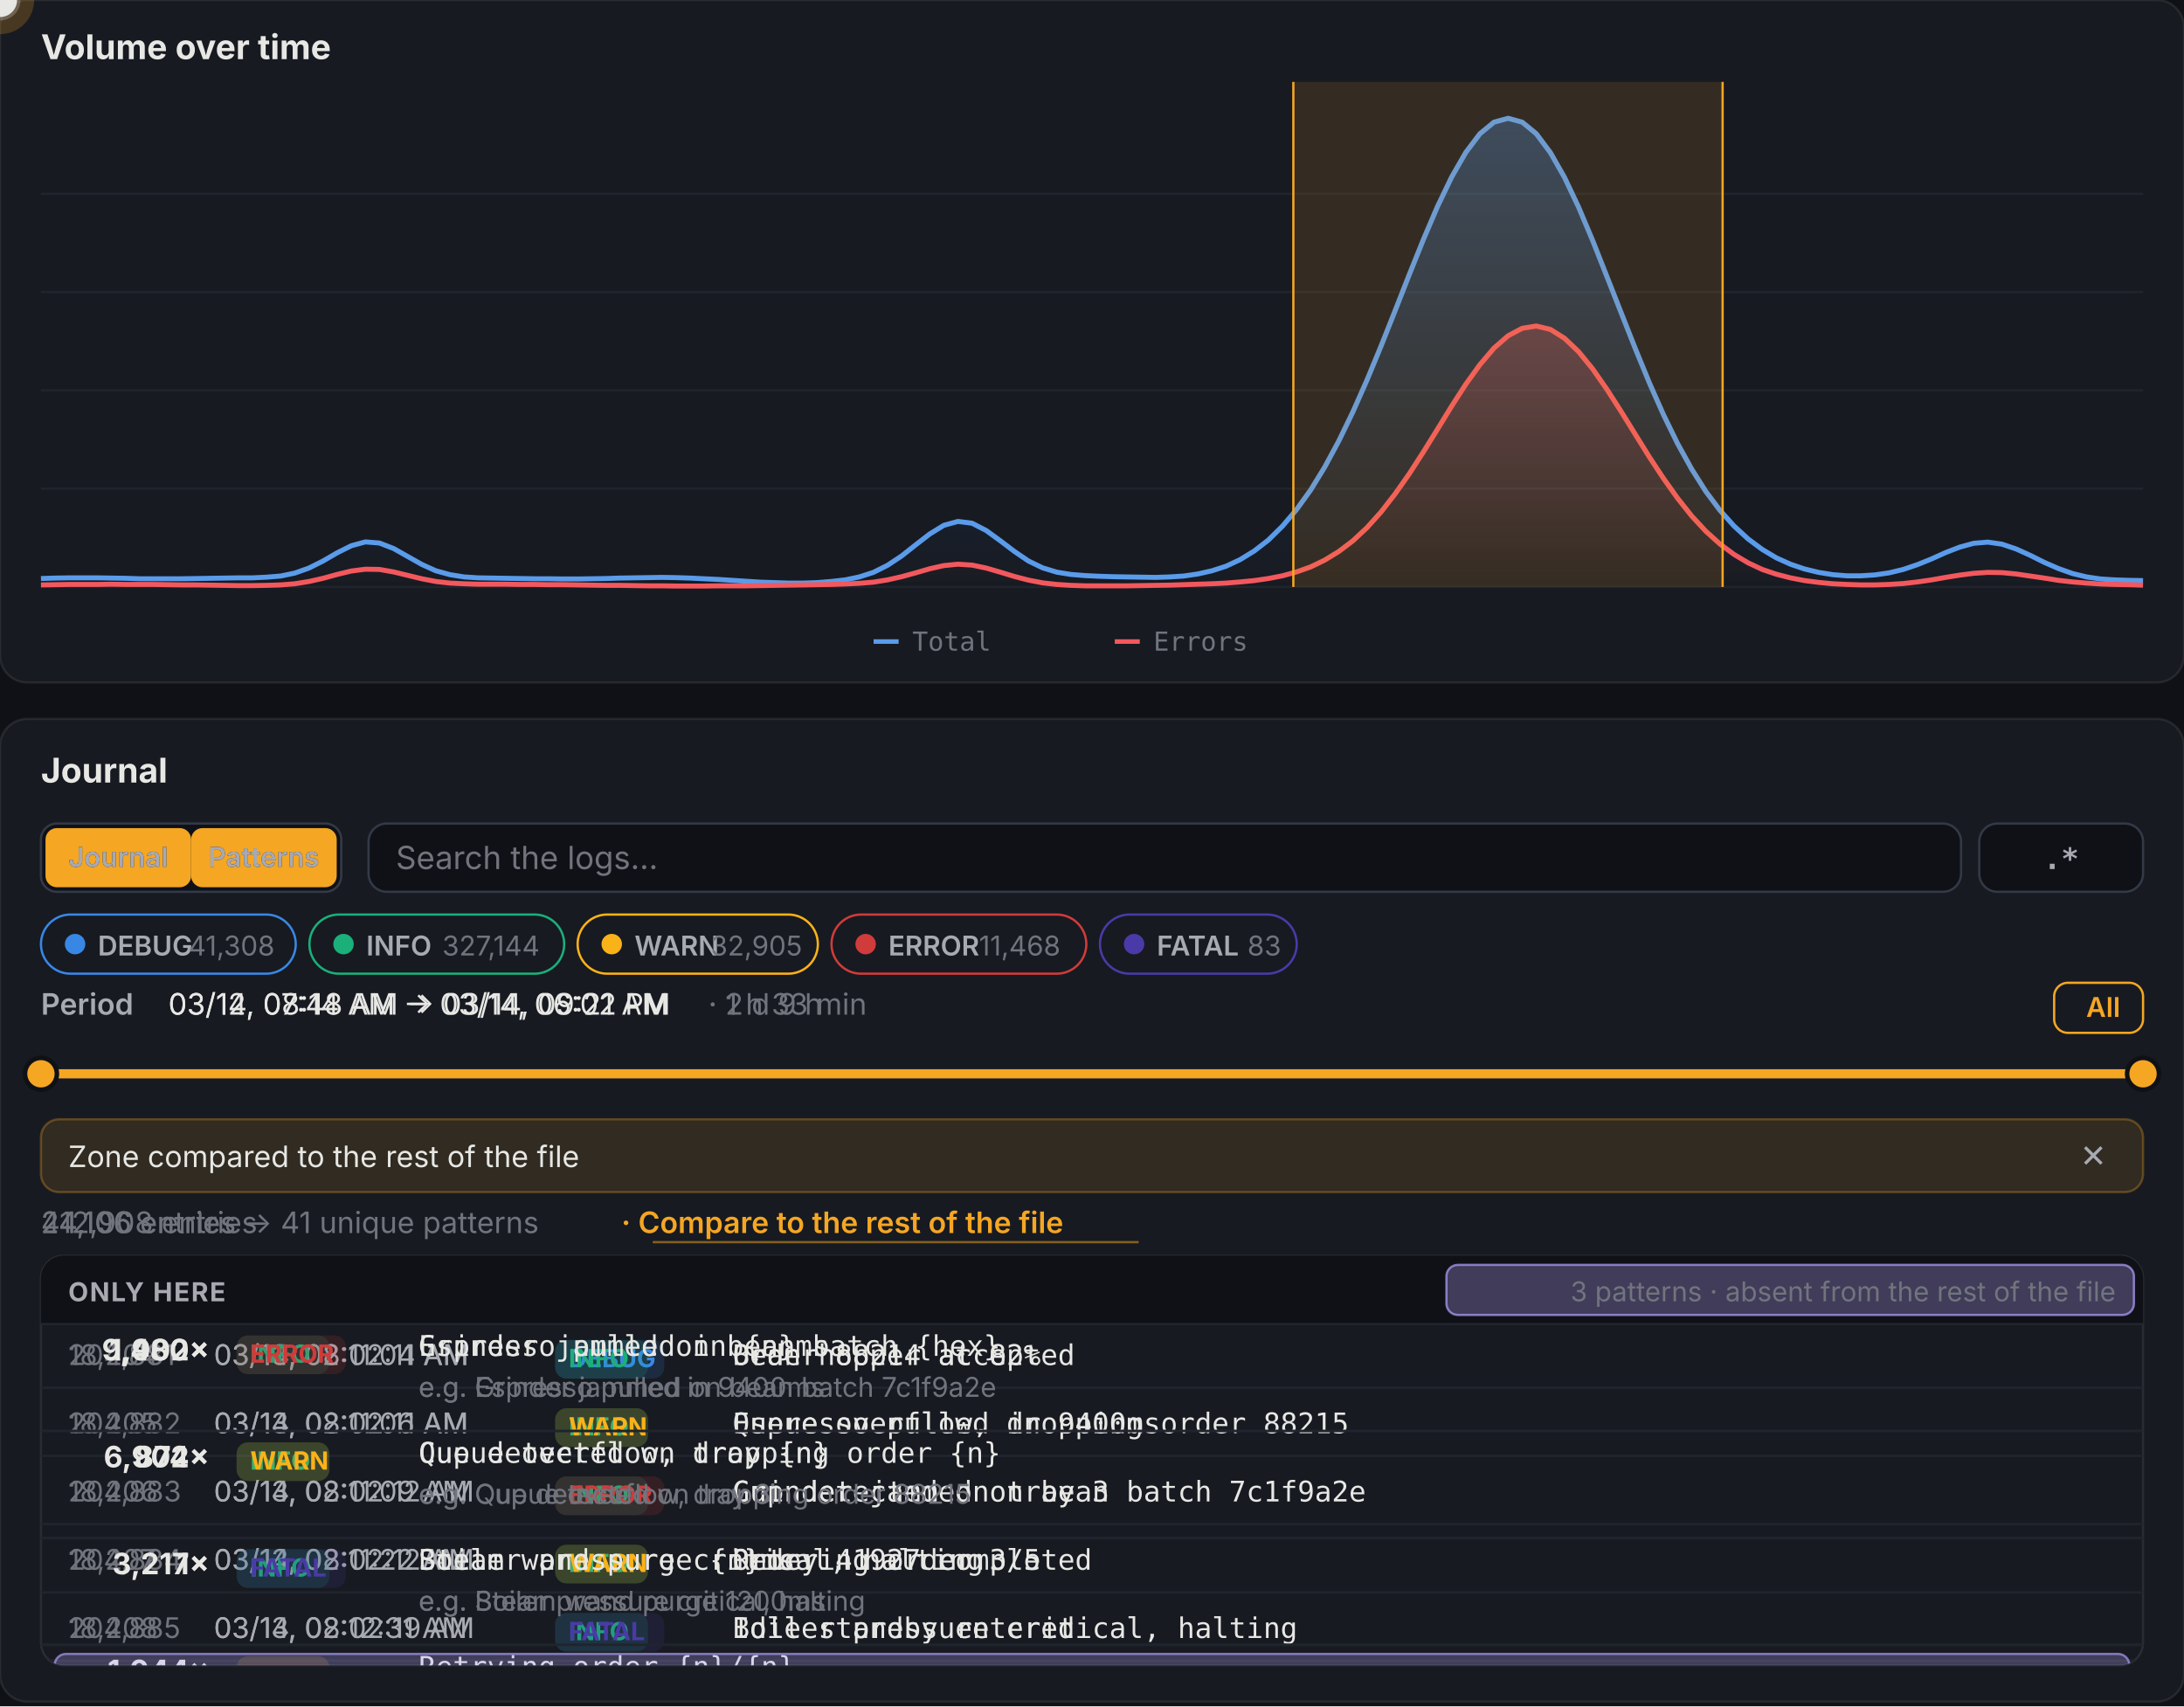
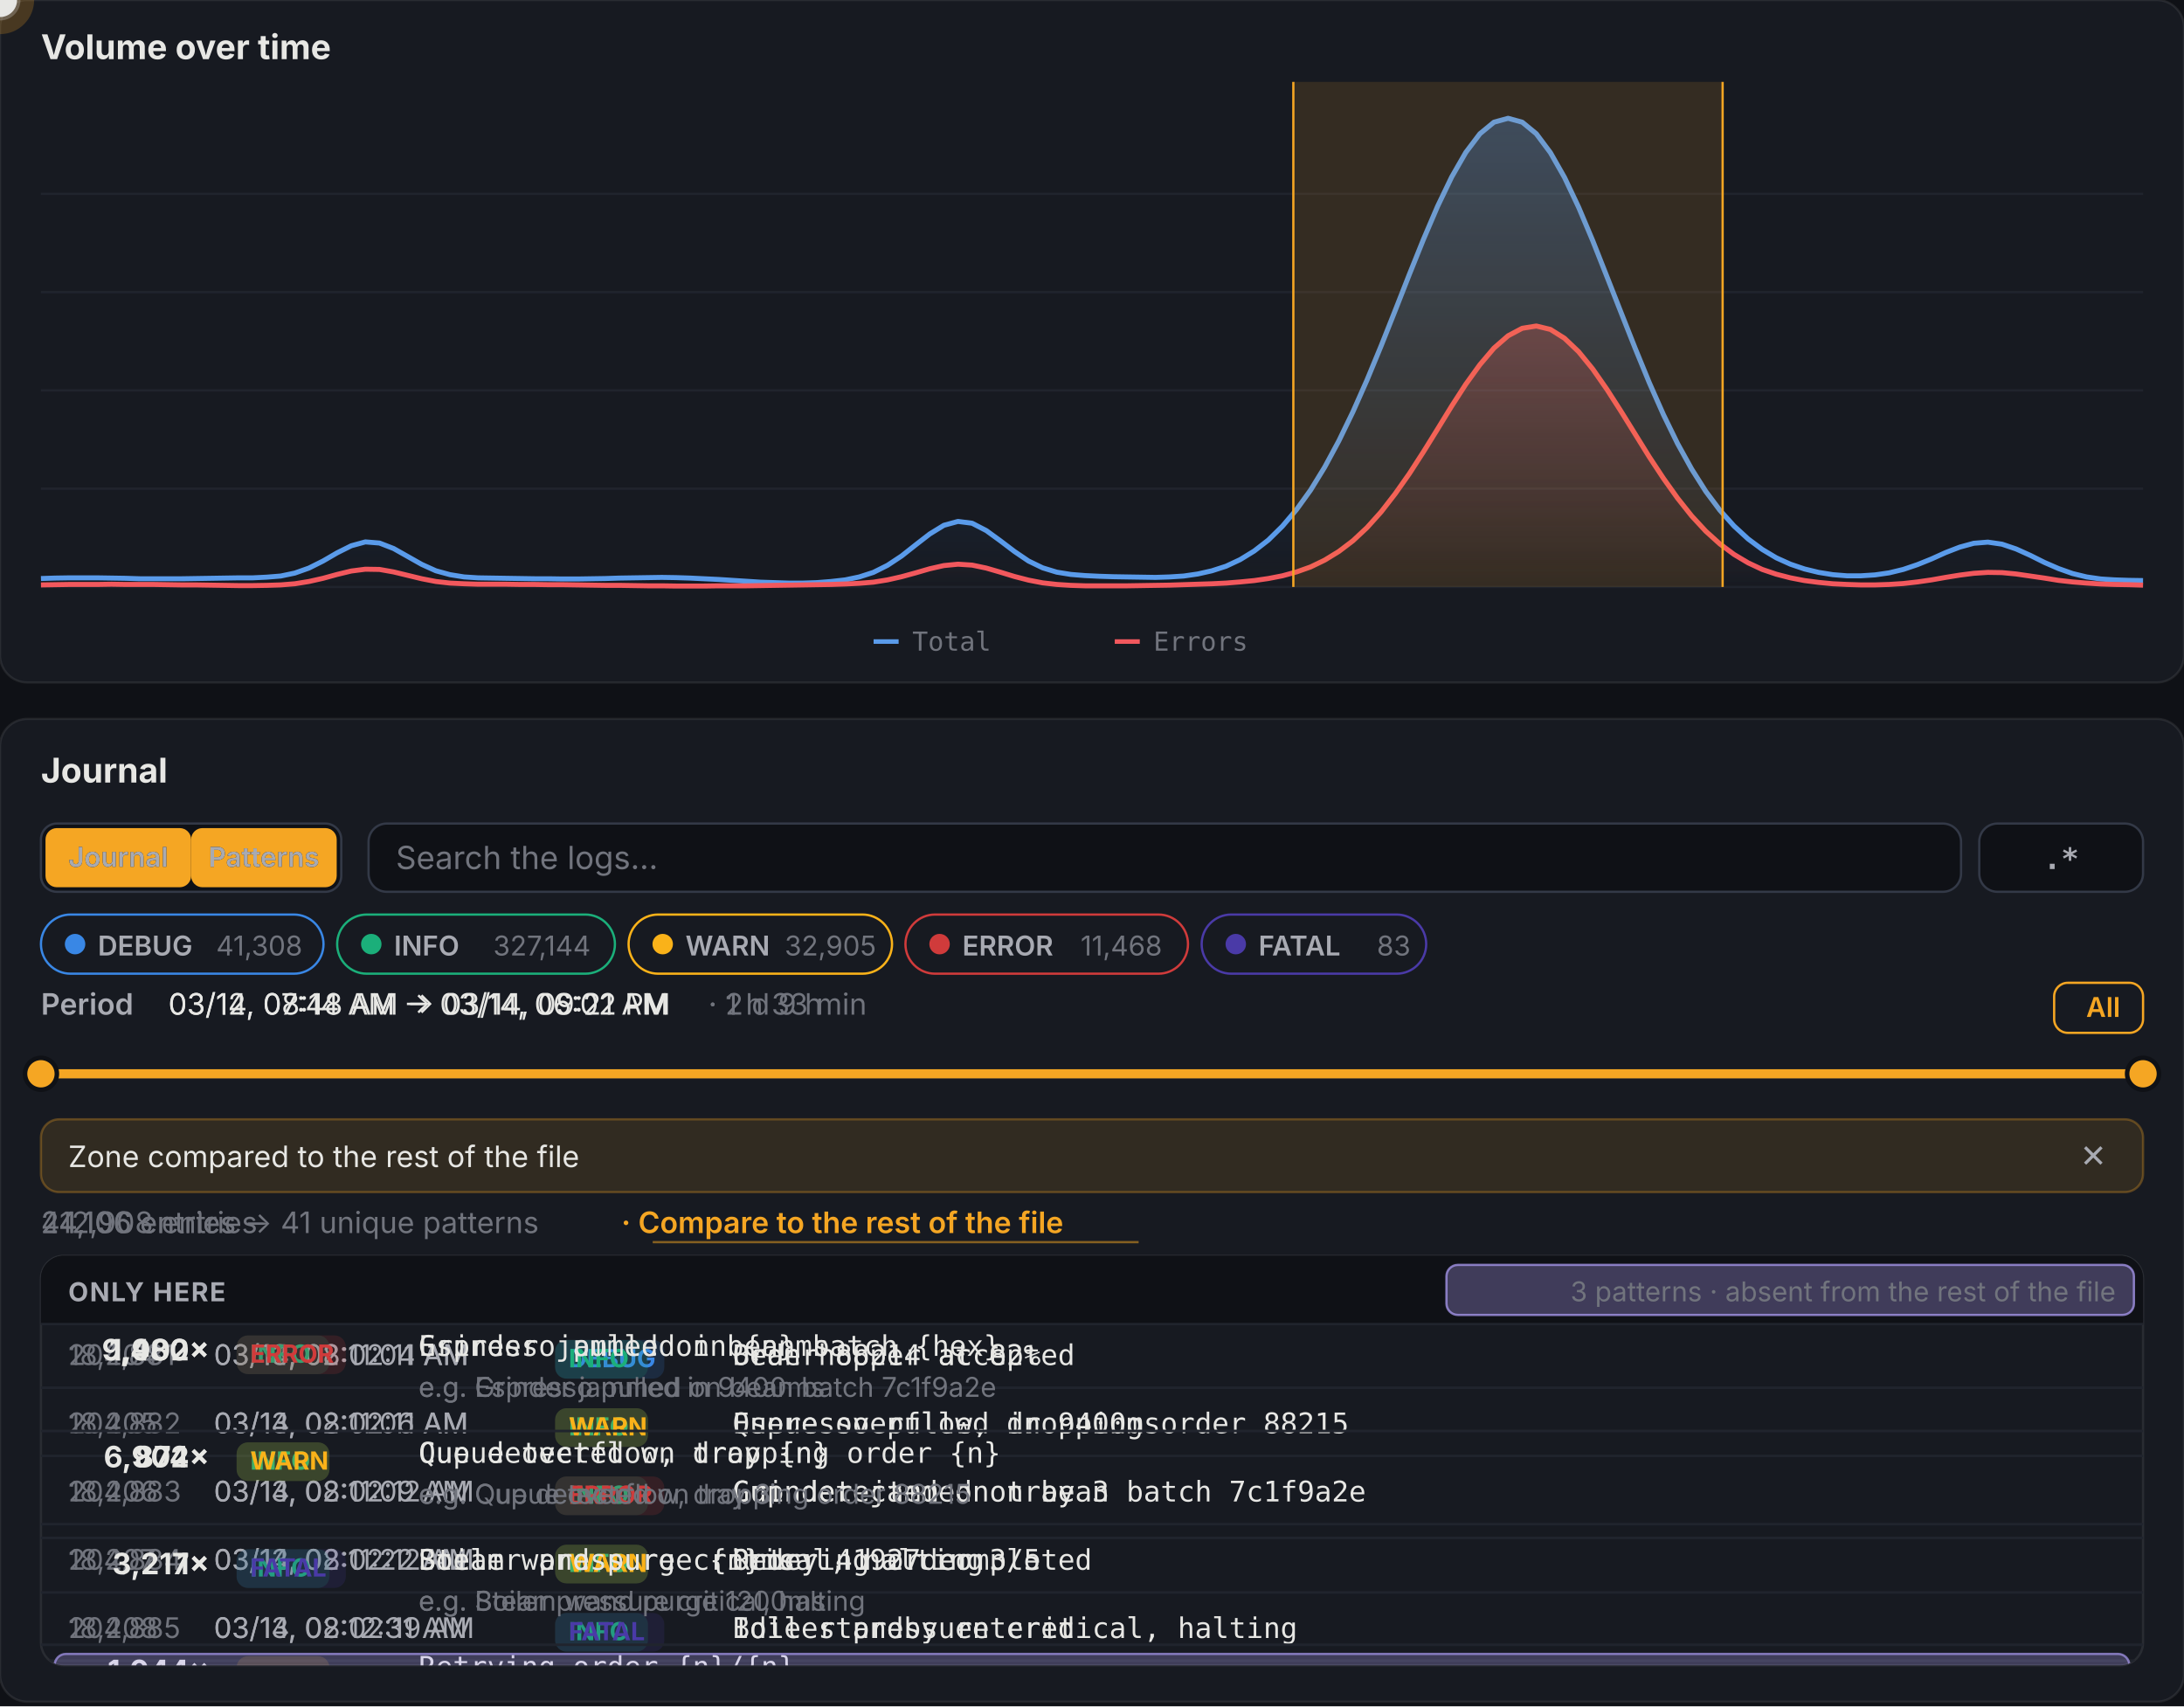
<svg xmlns="http://www.w3.org/2000/svg" viewBox="0 0 960 750" width="960" height="750" role="img" aria-label="ViewLog: brushing a spike and comparing it to the rest of the log file">
  <style>
  .chartSel,.tsel{transform-box:fill-box;transform-origin:left center}
  .cursor{animation-name:cur}
  .press{animation-name:press}
  .chartSel{animation-name:selGrow}
  .tsel{animation-name:perBar}
  .thA{animation-name:thumbA}
  .thB{animation-name:thumbB}
  .journalAll{animation-name:fJA}
  .journalZone{animation-name:fJZ}
  .flat{animation-name:fFL}
  .diff{animation-name:fDF}
  .banner{animation-name:fBan}
  .allBtn{animation-name:fAll}
  .perA{animation-name:fPerA}
  .perB{animation-name:fPerB}
  .cntA{animation-name:fCntA}
  .cntB{animation-name:fCntB}
  .cntC{animation-name:fCntC}
  .cmp{animation-name:fCmp}
  .pillJ{animation-name:fPillJ}
  .labJon{animation-name:fLabJon}
  .pillP{animation-name:fPillP}
  .labPon{animation-name:fLabPon}
  .labJoff{animation-name:fLabJoff}
  .labPoff{animation-name:fLabPoff}
  .hl1{animation-name:fHl1}
  .hl2{animation-name:fHl2}
  .hlTxt{animation-name:hlTxt}
  .hlTxt2{animation-name:hlTxt2}
  .diffBody{animation-name:scrollUp}
  .cursor,.press,.chartSel,.tsel,.thA,.thB,.journalAll,.journalZone,.flat,.diff,.diffBody,.banner,.allBtn,.perA,.perB,.cntA,.cntB,.cntC,.cmp,.pillJ,.pillP,.labJon,.labJoff,.labPon,.labPoff,.hl1,.hlTxt,.hl2,.hlTxt2{animation-duration:15s;animation-iteration-count:infinite;animation-timing-function:linear;animation-fill-mode:both}
  /* Mouvement réduit : on gèle sur l'image qui porte l'information, grâce à un
     retard négatif combiné à une animation en pause. */
  @media (prefers-reduced-motion:reduce){
    .cursor,.press,.chartSel,.tsel,.thA,.thB,.journalAll,.journalZone,.flat,.diff,.diffBody,.banner,.allBtn,.perA,.perB,.cntA,.cntB,.cntC,.cmp,.pillJ,.pillP,.labJon,.labJoff,.labPon,.labPoff,.hl1,.hlTxt,.hl2,.hlTxt2{animation-delay:-7.3s;animation-play-state:paused}
  }
  @keyframes cur{0%{transform:translate(568.5px,154.3px);opacity:0}3.5%{transform:translate(568.5px,154.3px);opacity:0}4%{transform:translate(568.5px,154.3px);opacity:1}8.67%{transform:translate(568.5px,154.3px);opacity:1;animation-timing-function:cubic-bezier(.4,0,.2,1)}14%{transform:translate(757.2px,154.3px);opacity:1}18.67%{transform:translate(757.2px,154.3px);opacity:1;animation-timing-function:cubic-bezier(.4,0,.2,1)}21.47%{transform:translate(120px,381.0px);opacity:1}36.67%{transform:translate(120px,381.0px);opacity:1;animation-timing-function:cubic-bezier(.4,0,.2,1)}39.47%{transform:translate(360px,538.0px);opacity:1}40.67%{transform:translate(360px,538.0px);opacity:1}41.67%{transform:translate(360px,538.0px);opacity:0}100%{transform:translate(360px,538.0px);opacity:0}}
  @keyframes press{0%{opacity:0}8.47%{opacity:0}8.67%{opacity:1}14%{opacity:1}14.3%{opacity:0}22.47%{opacity:0}22.67%{opacity:1}23.57%{opacity:1}23.87%{opacity:0}40.47%{opacity:0}40.67%{opacity:1}41.57%{opacity:1}41.87%{opacity:0}100%{opacity:0}}
  @keyframes selGrow{0%{transform:scaleX(0);opacity:0}8.47%{transform:scaleX(0);opacity:0}8.67%{transform:scaleX(0);opacity:1;animation-timing-function:cubic-bezier(.4,0,.2,1)}14%{transform:scaleX(1);opacity:1}88%{transform:scaleX(1);opacity:1}89.5%{transform:scaleX(1);opacity:0}100%{transform:scaleX(0);opacity:0}}
  @keyframes perBar{0%{transform:translateX(0) scaleX(1)}8.67%{transform:translateX(0) scaleX(1);animation-timing-function:cubic-bezier(.4,0,.2,1)}14%{transform:translateX(550.5px) scaleX(0.2042)}88%{transform:translateX(550.5px) scaleX(0.2042)}100%{transform:translateX(0) scaleX(1)}}
  @keyframes thumbA{0%{transform:translateX(0)}8.67%{transform:translateX(0);animation-timing-function:cubic-bezier(.4,0,.2,1)}14%{transform:translateX(550.5px)}88%{transform:translateX(550.5px)}100%{transform:translateX(0)}}
  @keyframes thumbB{0%{transform:translateX(0)}8.67%{transform:translateX(0);animation-timing-function:cubic-bezier(.4,0,.2,1)}14%{transform:translateX(-184.8px)}88%{transform:translateX(-184.8px)}100%{transform:translateX(0)}}
  @keyframes fJA{0%{opacity:0}0%{opacity:1}13.2%{opacity:1}14%{opacity:0}100%{opacity:0}}
  @keyframes fJZ{0%{opacity:0}13.2%{opacity:0}14%{opacity:1}21.87%{opacity:1}22.67%{opacity:0}100%{opacity:0}}
  @keyframes fFL{0%{opacity:0}21.87%{opacity:0}22.67%{opacity:1}39.87%{opacity:1}40.67%{opacity:0}100%{opacity:0}}
  @keyframes fDF{0%{opacity:0}39.87%{opacity:0}40.67%{opacity:1}97.2%{opacity:1}98%{opacity:0}100%{opacity:0}}
  @keyframes fBan{0%{opacity:0}39.87%{opacity:0}40.67%{opacity:1}97.2%{opacity:1}98%{opacity:0}100%{opacity:0}}
  @keyframes fAll{0%{opacity:0}13.2%{opacity:0}14%{opacity:1}97.2%{opacity:1}98%{opacity:0}100%{opacity:0}}
  @keyframes fPerA{0%{opacity:0}0%{opacity:1}13.2%{opacity:1}14%{opacity:0}100%{opacity:0}}
  @keyframes fPerB{0%{opacity:0}13.2%{opacity:0}14%{opacity:1}97.2%{opacity:1}98%{opacity:0}100%{opacity:0}}
  @keyframes fCntA{0%{opacity:0}0%{opacity:1}13.2%{opacity:1}14%{opacity:0}100%{opacity:0}}
  @keyframes fCntB{0%{opacity:0}13.2%{opacity:0}14%{opacity:1}21.87%{opacity:1}22.67%{opacity:0}100%{opacity:0}}
  @keyframes fCntC{0%{opacity:0}21.87%{opacity:0}22.67%{opacity:1}97.2%{opacity:1}98%{opacity:0}100%{opacity:0}}
  @keyframes fCmp{0%{opacity:0}31.2%{opacity:0}32%{opacity:1}39.87%{opacity:1}40.67%{opacity:0}100%{opacity:0}}
  @keyframes fPillJ{0%{opacity:0}0%{opacity:1}21.87%{opacity:1}22.67%{opacity:0}100%{opacity:0}}
  @keyframes fLabJon{0%{opacity:0}0%{opacity:1}21.87%{opacity:1}22.67%{opacity:0}100%{opacity:0}}
  @keyframes fPillP{0%{opacity:0}21.87%{opacity:0}22.67%{opacity:1}97.2%{opacity:1}98%{opacity:0}100%{opacity:0}}
  @keyframes fLabPon{0%{opacity:0}21.87%{opacity:0}22.67%{opacity:1}97.2%{opacity:1}98%{opacity:0}100%{opacity:0}}
  @keyframes fLabJoff{0%{opacity:0}21.87%{opacity:0}22.67%{opacity:1}97.2%{opacity:1}98%{opacity:0}100%{opacity:0}}
  @keyframes fLabPoff{0%{opacity:0}0%{opacity:1}21.87%{opacity:1}22.67%{opacity:0}100%{opacity:0}}
  @keyframes fHl1{0%{opacity:0}43.87%{opacity:0}44.67%{opacity:1}97.2%{opacity:1}98%{opacity:0}100%{opacity:0}}
  @keyframes fHl2{0%{opacity:0}62.53%{opacity:0}63.33%{opacity:1}97.2%{opacity:1}98%{opacity:0}100%{opacity:0}}
  @keyframes hlTxt{0%{fill:#71747d;font-weight:400}44.17%{fill:#71747d;font-weight:400}44.67%{fill:#fff;font-weight:600}88%{fill:#fff;font-weight:600}100%{fill:#71747d;font-weight:400}}
  @keyframes hlTxt2{0%{fill:#a8aab2;font-weight:400}62.83%{fill:#a8aab2;font-weight:400}63.33%{fill:#fff;font-weight:600}88%{fill:#fff;font-weight:600}100%{fill:#a8aab2;font-weight:400}}
  @keyframes scrollUp{0%{transform:translateY(0)}58.67%{transform:translateY(0);animation-timing-function:cubic-bezier(.4,0,.2,1)}61.67%{transform:translateY(-34px)}88%{transform:translateY(-34px)}100%{transform:translateY(0)}}
</style>
  <defs>
    <linearGradient id="gT" x1="0" y1="0" x2="0" y2="1">
      <stop offset="0" stop-color="#3987e5" stop-opacity=".34" />
      <stop offset="1" stop-color="#3987e5" stop-opacity="0" />
    </linearGradient>
    <linearGradient id="gE" x1="0" y1="0" x2="0" y2="1">
      <stop offset="0" stop-color="#f2585d" stop-opacity=".26" />
      <stop offset="1" stop-color="#f2585d" stop-opacity="0" />
    </linearGradient>
    <clipPath id="clipList">
      <rect x="18" y="552" width="924" height="180" rx="10" />
    </clipPath>
    <clipPath id="clipBody">
      <rect x="18" y="582" width="924" height="150" />
    </clipPath>
  </defs>
  <rect width="960" height="750" fill="#0f1116" />
  <rect x="0" y="0" width="960" height="300" fill="#171a21" rx="12" stroke="rgba(255,255,255,0.08)" stroke-width="1" />
  <text x="18" y="26" fill="#e7e7e4" font-size="15" font-family="system-ui,-apple-system,'Segoe UI',sans-serif" font-weight="650">Volume over time</text>
  <g stroke="#20242d">
    <line x1="18" y1="85.2" x2="942" y2="85.2" />
    <line x1="18" y1="128.4" x2="942" y2="128.4" />
    <line x1="18" y1="171.6" x2="942" y2="171.6" />
    <line x1="18" y1="214.8" x2="942" y2="214.8" />
    <line x1="18" y1="258.0" x2="942" y2="258.0" />
  </g>
  <path d="M18,254.3L24.2,254.1L30.4,254L36.6,254L42.8,254L49,254.1L55.2,254.2L61.4,254.4L67.6,254.4L73.8,254.4L80,254.4L86.2,254.3L92.4,254.2L98.6,254.1L104.8,254L111,254L117.2,253.7L123.4,253.2L129.6,251.9L135.8,249.7L142,246.6L148.2,243L154.4,239.9L160.6,238.2L166.8,238.7L173,241.1L179.2,244.6L185.4,248.1L191.6,250.9L197.8,252.6L204,253.6L210.2,254L216.4,254.1L222.6,254.2L228.8,254.3L235,254.4L241.2,254.4L247.4,254.5L253.7,254.5L259.9,254.4L266.1,254.3L272.3,254.1L278.5,254L284.7,253.9L290.9,253.8L297.1,253.9L303.3,254.1L309.5,254.4L315.7,254.7L321.9,255.1L328.1,255.5L334.3,255.9L340.5,256.1L346.7,256.3L352.9,256.3L359.1,256.1L365.3,255.6L371.5,254.9L377.7,253.6L383.9,251.6L390.1,248.5L396.3,244.4L402.5,239.5L408.7,234.7L414.9,230.9L421.1,229.2L427.3,230L433.5,233.2L439.7,237.7L445.9,242.4L452.1,246.6L458.3,249.6L464.5,251.5L470.7,252.5L476.9,253L483.1,253.3L489.3,253.5L495.5,253.6L501.7,253.7L507.9,253.8L514.1,253.6L520.3,253.2L526.5,252.3L532.7,250.9L538.9,248.9L545.1,246L551.3,242.2L557.5,237.4L563.7,231.3L569.9,224L576.1,215.4L582.3,205.3L588.5,193.8L594.7,181L600.9,167L607.1,152L613.3,136.4L619.5,120.6L625.7,105.2L631.9,90.7L638.1,77.8L644.3,67L650.5,58.8L656.7,53.7L662.9,52L669.1,53.7L675.3,58.8L681.5,67.1L687.7,78L693.9,91.1L700.1,105.8L706.3,121.5L712.6,137.5L718.8,153.2L725,168.3L731.2,182.3L737.4,195L743.6,206.2L749.8,216L756,224.3L762.2,231.2L768.4,236.9L774.6,241.5L780.8,245.2L787,248L793.2,250.1L799.4,251.6L805.6,252.6L811.8,253.1L818,253.1L824.2,252.7L830.4,251.8L836.6,250.3L842.8,248.2L849,245.7L855.2,242.9L861.4,240.5L867.6,238.8L873.8,238.3L880,239.2L886.2,241.3L892.4,244.1L898.6,247.2L904.8,249.9L911,252.1L917.2,253.6L923.4,254.5L929.6,254.9L935.8,255.1L942,255.2L942,258L18,258Z" fill="url(#gT)" />
  <path d="M18,257.1L24.2,257L30.4,256.9L36.6,256.9L42.8,256.9L49,256.8L55.2,256.9L61.4,256.9L67.6,256.9L73.8,257L80,257.1L86.2,257.1L92.4,257.2L98.6,257.3L104.8,257.4L111,257.4L117.2,257.3L123.4,257.1L129.6,256.6L135.8,255.6L142,254.2L148.2,252.5L154.4,251L160.6,250.2L166.8,250.3L173,251.4L179.2,252.9L185.4,254.4L191.6,255.6L197.8,256.3L204,256.6L210.2,256.8L216.4,256.8L222.6,256.8L228.8,256.9L235,256.9L241.2,257L247.4,257L253.7,257.1L259.9,257.2L266.1,257.3L272.3,257.3L278.5,257.4L284.7,257.5L290.9,257.5L297.1,257.6L303.3,257.6L309.5,257.6L315.7,257.5L321.9,257.5L328.1,257.5L334.3,257.4L340.5,257.3L346.7,257.2L352.9,257.1L359.1,257L365.3,256.9L371.5,256.7L377.7,256.4L383.9,255.9L390.1,254.9L396.3,253.5L402.5,251.8L408.7,250L414.9,248.6L421.1,248L427.3,248.4L433.5,249.7L439.7,251.5L445.9,253.4L452.1,255L458.3,256.2L464.5,256.9L470.7,257.3L476.9,257.5L483.1,257.5L489.3,257.5L495.5,257.5L501.7,257.4L507.9,257.3L514.1,257.2L520.3,257L526.5,256.8L532.7,256.6L538.9,256.3L545.1,255.8L551.3,255.2L557.5,254.3L563.7,253.1L569.9,251.4L576.1,249.2L582.3,246.2L588.5,242.4L594.7,237.7L600.9,231.9L607.1,225L613.3,217L619.5,208.2L625.7,198.6L631.9,188.6L638.1,178.5L644.3,168.9L650.5,160.3L656.7,153L662.9,147.6L669.1,144.3L675.3,143.3L681.5,144.8L687.7,148.7L693.9,154.6L700.1,162.2L706.3,171.1L712.6,180.9L718.8,190.9L725,200.9L731.2,210.3L737.4,219L743.6,226.8L749.8,233.5L756,239.1L762.2,243.7L768.4,247.4L774.6,250.3L780.8,252.4L787,254L793.2,255.2L799.4,256L805.6,256.6L811.8,256.9L818,257.1L824.2,257.1L830.4,256.9L836.6,256.5L842.8,255.8L849,254.9L855.2,253.8L861.4,252.8L867.6,252L873.8,251.6L880,251.7L886.2,252.3L892.4,253.2L898.6,254.1L904.8,255.1L911,255.8L917.2,256.3L923.4,256.7L929.6,256.9L935.8,257L942,257.2L942,258L18,258Z" fill="url(#gE)" />
  <path d="M18,254.3L24.2,254.1L30.4,254L36.6,254L42.8,254L49,254.1L55.2,254.2L61.4,254.4L67.6,254.4L73.8,254.4L80,254.4L86.2,254.3L92.4,254.2L98.6,254.1L104.8,254L111,254L117.2,253.7L123.4,253.2L129.6,251.9L135.8,249.7L142,246.6L148.2,243L154.4,239.9L160.6,238.2L166.8,238.7L173,241.1L179.2,244.6L185.4,248.1L191.6,250.9L197.8,252.6L204,253.6L210.2,254L216.4,254.1L222.6,254.2L228.8,254.3L235,254.4L241.2,254.4L247.4,254.5L253.7,254.5L259.9,254.4L266.1,254.3L272.3,254.1L278.5,254L284.7,253.9L290.9,253.8L297.1,253.9L303.3,254.1L309.5,254.4L315.7,254.7L321.9,255.1L328.1,255.5L334.3,255.9L340.5,256.1L346.7,256.3L352.9,256.3L359.1,256.1L365.3,255.6L371.5,254.9L377.7,253.6L383.9,251.6L390.1,248.5L396.3,244.4L402.5,239.5L408.7,234.7L414.9,230.9L421.1,229.2L427.3,230L433.5,233.2L439.7,237.7L445.9,242.4L452.1,246.6L458.3,249.6L464.5,251.5L470.7,252.5L476.9,253L483.1,253.3L489.3,253.5L495.5,253.6L501.7,253.7L507.9,253.8L514.1,253.6L520.3,253.2L526.5,252.3L532.7,250.9L538.9,248.9L545.1,246L551.3,242.2L557.5,237.4L563.7,231.3L569.9,224L576.1,215.4L582.3,205.3L588.5,193.8L594.7,181L600.9,167L607.1,152L613.3,136.4L619.5,120.6L625.7,105.2L631.9,90.7L638.1,77.8L644.3,67L650.5,58.8L656.7,53.7L662.9,52L669.1,53.7L675.3,58.8L681.5,67.1L687.7,78L693.9,91.1L700.1,105.8L706.3,121.5L712.6,137.5L718.8,153.2L725,168.3L731.2,182.3L737.4,195L743.6,206.2L749.8,216L756,224.3L762.2,231.2L768.4,236.9L774.6,241.5L780.8,245.2L787,248L793.2,250.1L799.4,251.6L805.6,252.6L811.8,253.1L818,253.1L824.2,252.7L830.4,251.8L836.6,250.3L842.8,248.2L849,245.7L855.2,242.9L861.4,240.5L867.6,238.8L873.8,238.3L880,239.2L886.2,241.3L892.4,244.1L898.6,247.2L904.8,249.9L911,252.1L917.2,253.6L923.4,254.5L929.6,254.9L935.8,255.1L942,255.2" fill="none" stroke="#5a9bea" stroke-width="2.2" stroke-linejoin="round" />
  <path d="M18,257.1L24.2,257L30.4,256.9L36.6,256.9L42.8,256.9L49,256.8L55.2,256.9L61.4,256.9L67.6,256.9L73.8,257L80,257.1L86.2,257.1L92.4,257.2L98.6,257.3L104.8,257.4L111,257.4L117.2,257.3L123.4,257.1L129.6,256.6L135.8,255.6L142,254.2L148.2,252.5L154.4,251L160.6,250.2L166.8,250.3L173,251.4L179.2,252.9L185.4,254.4L191.6,255.6L197.8,256.3L204,256.6L210.2,256.8L216.4,256.8L222.6,256.8L228.8,256.9L235,256.9L241.2,257L247.4,257L253.7,257.1L259.9,257.2L266.1,257.3L272.3,257.3L278.5,257.4L284.7,257.5L290.9,257.5L297.1,257.6L303.3,257.6L309.5,257.6L315.7,257.5L321.9,257.5L328.1,257.5L334.3,257.4L340.5,257.3L346.7,257.2L352.9,257.1L359.1,257L365.3,256.9L371.5,256.7L377.7,256.4L383.9,255.9L390.1,254.9L396.3,253.5L402.5,251.8L408.7,250L414.9,248.6L421.1,248L427.3,248.4L433.5,249.7L439.7,251.5L445.9,253.4L452.1,255L458.3,256.2L464.5,256.9L470.7,257.3L476.9,257.5L483.1,257.5L489.3,257.5L495.5,257.5L501.7,257.4L507.9,257.3L514.1,257.2L520.3,257L526.5,256.8L532.7,256.6L538.9,256.3L545.1,255.8L551.3,255.2L557.5,254.3L563.7,253.1L569.9,251.4L576.1,249.2L582.3,246.2L588.5,242.4L594.7,237.7L600.9,231.9L607.1,225L613.3,217L619.5,208.2L625.7,198.6L631.9,188.6L638.1,178.5L644.3,168.9L650.5,160.3L656.7,153L662.9,147.6L669.1,144.3L675.3,143.3L681.5,144.8L687.7,148.7L693.9,154.6L700.1,162.2L706.3,171.1L712.6,180.9L718.8,190.9L725,200.9L731.2,210.3L737.4,219L743.6,226.8L749.8,233.5L756,239.1L762.2,243.7L768.4,247.4L774.6,250.3L780.8,252.4L787,254L793.2,255.2L799.4,256L805.6,256.6L811.8,256.9L818,257.1L824.2,257.1L830.4,256.9L836.6,256.5L842.8,255.8L849,254.9L855.2,253.8L861.4,252.8L867.6,252L873.8,251.6L880,251.7L886.2,252.3L892.4,253.2L898.6,254.1L904.8,255.1L911,255.8L917.2,256.3L923.4,256.7L929.6,256.9L935.8,257L942,257.2" fill="none" stroke="#f2585d" stroke-width="2.2" stroke-linejoin="round" />
  <g class="chartSel">
    <rect x="568.5" y="36" width="188.6" height="222" fill="#f5a623" opacity="0.13" />
    <line x1="568.5" y1="36" x2="568.5" y2="258" stroke="#f5a623" />
    <line x1="757.2" y1="36" x2="757.2" y2="258" stroke="#f5a623" />
  </g>
  <line x1="384" y1="282" x2="395" y2="282" stroke="#5a9bea" stroke-width="2" />
  <text x="401" y="286" fill="#71747d" font-size="11.5" font-family="ui-monospace,SFMono-Regular,Menlo,Consolas,monospace">Total</text>
  <line x1="490" y1="282" x2="501" y2="282" stroke="#f2585d" stroke-width="2" />
  <text x="507" y="286" fill="#71747d" font-size="11.5" font-family="ui-monospace,SFMono-Regular,Menlo,Consolas,monospace">Errors</text>
  <rect x="0" y="316" width="960" height="432" fill="#171a21" rx="12" stroke="rgba(255,255,255,0.08)" stroke-width="1" />
  <text x="18" y="344" fill="#e7e7e4" font-size="15" font-family="system-ui,-apple-system,'Segoe UI',sans-serif" font-weight="650">Journal</text>
  <rect x="18" y="362" width="132" height="30" fill="#0f1116" rx="7" stroke="#333947" stroke-width="1" />
  <rect x="20" y="364" width="64" height="26" fill="#f5a623" rx="5" class="pillJ" />
  <rect x="84" y="364" width="64" height="26" fill="#f5a623" rx="5" class="pillP" />
  <text x="52" y="381" fill="#0f1116" font-size="12" font-family="system-ui,-apple-system,'Segoe UI',sans-serif" font-weight="600" text-anchor="middle" class="labJon">Journal</text>
  <text x="52" y="381" fill="#a8aab2" font-size="12" font-family="system-ui,-apple-system,'Segoe UI',sans-serif" font-weight="600" text-anchor="middle" class="labJoff">Journal</text>
  <text x="116" y="381" fill="#0f1116" font-size="12" font-family="system-ui,-apple-system,'Segoe UI',sans-serif" font-weight="600" text-anchor="middle" class="labPon">Patterns</text>
  <text x="116" y="381" fill="#a8aab2" font-size="12" font-family="system-ui,-apple-system,'Segoe UI',sans-serif" font-weight="600" text-anchor="middle" class="labPoff">Patterns</text>
  <rect x="162" y="362" width="700" height="30" fill="#0f1116" rx="8" stroke="#333947" stroke-width="1" />
  <text x="174" y="382" fill="#71747d" font-size="14" font-family="system-ui,-apple-system,'Segoe UI',sans-serif">Search the logs…</text>
  <rect x="870" y="362" width="72" height="30" fill="#0f1116" rx="8" stroke="#333947" stroke-width="1" />
  <text x="906" y="382" fill="#a8aab2" font-size="13" font-family="ui-monospace,SFMono-Regular,Menlo,Consolas,monospace" font-weight="700" text-anchor="middle">.*</text>
-   <rect x="18.0" y="402" width="112.0" height="26" fill="#171a21" rx="13" stroke="#3987e5" stroke-width="1" />
+   <rect x="18.0" y="402" width="124.2" height="26" fill="#171a21" rx="13" stroke="#3987e5" stroke-width="1" />
  <circle cx="33.0" cy="415" r="4.5" fill="#3987e5" />
  <text x="43" y="420" fill="#a8aab2" font-size="12" font-family="system-ui,-apple-system,'Segoe UI',sans-serif" font-weight="600">DEBUG</text>
-   <text x="82.8" y="420" fill="#71747d" font-size="12" font-family="system-ui,-apple-system,'Segoe UI',sans-serif">41,308</text>
-   <rect x="136.0" y="402" width="112.0" height="26" fill="#171a21" rx="13" stroke="#1baf7a" stroke-width="1" />
-   <circle cx="151.0" cy="415" r="4.5" fill="#1baf7a" />
-   <text x="161" y="420" fill="#a8aab2" font-size="12" font-family="system-ui,-apple-system,'Segoe UI',sans-serif" font-weight="600">INFO</text>
-   <text x="194.4" y="420" fill="#71747d" font-size="12" font-family="system-ui,-apple-system,'Segoe UI',sans-serif">327,144</text>
-   <rect x="253.9" y="402" width="105.6" height="26" fill="#171a21" rx="13" stroke="#fab219" stroke-width="1" />
-   <circle cx="268.9" cy="415" r="4.5" fill="#fab219" />
-   <text x="278.9" y="420" fill="#a8aab2" font-size="12" font-family="system-ui,-apple-system,'Segoe UI',sans-serif" font-weight="600">WARN</text>
-   <text x="312.4" y="420" fill="#71747d" font-size="12" font-family="system-ui,-apple-system,'Segoe UI',sans-serif">32,905</text>
-   <rect x="365.5" y="402" width="112.0" height="26" fill="#171a21" rx="13" stroke="#d03b3b" stroke-width="1" />
-   <circle cx="380.5" cy="415" r="4.5" fill="#d03b3b" />
-   <text x="390.5" y="420" fill="#a8aab2" font-size="12" font-family="system-ui,-apple-system,'Segoe UI',sans-serif" font-weight="600">ERROR</text>
-   <text x="430.3" y="420" fill="#71747d" font-size="12" font-family="system-ui,-apple-system,'Segoe UI',sans-serif">11,468</text>
-   <rect x="483.5" y="402" width="86.5" height="26" fill="#171a21" rx="13" stroke="#4a3aa7" stroke-width="1" />
-   <circle cx="498.5" cy="415" r="4.5" fill="#4a3aa7" />
-   <text x="508.5" y="420" fill="#a8aab2" font-size="12" font-family="system-ui,-apple-system,'Segoe UI',sans-serif" font-weight="600">FATAL</text>
-   <text x="548.3" y="420" fill="#71747d" font-size="12" font-family="system-ui,-apple-system,'Segoe UI',sans-serif">83</text>
+   <text x="95" y="420" fill="#71747d" font-size="12" font-family="system-ui,-apple-system,'Segoe UI',sans-serif">41,308</text>
+   <rect x="148.2" y="402" width="122.1" height="26" fill="#171a21" rx="13" stroke="#1baf7a" stroke-width="1" />
+   <circle cx="163.2" cy="415" r="4.5" fill="#1baf7a" />
+   <text x="173.2" y="420" fill="#a8aab2" font-size="12" font-family="system-ui,-apple-system,'Segoe UI',sans-serif" font-weight="600">INFO</text>
+   <text x="216.8" y="420" fill="#71747d" font-size="12" font-family="system-ui,-apple-system,'Segoe UI',sans-serif">327,144</text>
+   <rect x="276.3" y="402" width="115.8" height="26" fill="#171a21" rx="13" stroke="#fab219" stroke-width="1" />
+   <circle cx="291.3" cy="415" r="4.5" fill="#fab219" />
+   <text x="301.3" y="420" fill="#a8aab2" font-size="12" font-family="system-ui,-apple-system,'Segoe UI',sans-serif" font-weight="600">WARN</text>
+   <text x="344.9" y="420" fill="#71747d" font-size="12" font-family="system-ui,-apple-system,'Segoe UI',sans-serif">32,905</text>
+   <rect x="398.0" y="402" width="124.2" height="26" fill="#171a21" rx="13" stroke="#d03b3b" stroke-width="1" />
+   <circle cx="413.0" cy="415" r="4.5" fill="#d03b3b" />
+   <text x="423" y="420" fill="#a8aab2" font-size="12" font-family="system-ui,-apple-system,'Segoe UI',sans-serif" font-weight="600">ERROR</text>
+   <text x="475" y="420" fill="#71747d" font-size="12" font-family="system-ui,-apple-system,'Segoe UI',sans-serif">11,468</text>
+   <rect x="528.2" y="402" width="98.7" height="26" fill="#171a21" rx="13" stroke="#4a3aa7" stroke-width="1" />
+   <circle cx="543.2" cy="415" r="4.5" fill="#4a3aa7" />
+   <text x="553.2" y="420" fill="#a8aab2" font-size="12" font-family="system-ui,-apple-system,'Segoe UI',sans-serif" font-weight="600">FATAL</text>
+   <text x="605.2" y="420" fill="#71747d" font-size="12" font-family="system-ui,-apple-system,'Segoe UI',sans-serif">83</text>
  <text x="18" y="446" fill="#a8aab2" font-size="13" font-family="system-ui,-apple-system,'Segoe UI',sans-serif" font-weight="600">Period</text>
  <text x="74" y="446" fill="#e7e7e4" font-size="13" font-family="system-ui,-apple-system,'Segoe UI',sans-serif" class="perA">03/12, 08:14 AM → 03/14, 06:02 PM</text>
  <text x="74" y="446" fill="#e7e7e4" font-size="13" font-family="system-ui,-apple-system,'Segoe UI',sans-serif" class="perB">03/14, 07:48 AM → 03/14, 09:21 AM</text>
  <text x="311.4" y="446" fill="#71747d" font-size="13" font-family="system-ui,-apple-system,'Segoe UI',sans-serif" class="perA">· 2 d 9 h</text>
  <text x="311.4" y="446" fill="#71747d" font-size="13" font-family="system-ui,-apple-system,'Segoe UI',sans-serif" class="perB">· 1 h 33 min</text>
  <rect x="902.92" y="432" width="39.08" height="22" fill="none" rx="6" stroke="#f5a623" stroke-width="1" class="allBtn" />
  <text x="932" y="447" fill="#f5a623" font-size="12" font-family="system-ui,-apple-system,'Segoe UI',sans-serif" font-weight="600" text-anchor="end" class="allBtn">All</text>
  <rect x="18" y="470" width="924" height="4" fill="#333947" rx="2" />
  <g class="tsel">
    <rect x="18" y="470" width="924" height="4" rx="2" fill="#f5a623" />
  </g>
  <circle class="thA" cx="18" cy="472" r="7" fill="#f5a623" stroke="#0f1116" stroke-width="2" />
  <circle class="thB" cx="942" cy="472" r="7" fill="#f5a623" stroke="#0f1116" stroke-width="2" />
  <g class="banner">
    <rect x="18" y="492" width="924" height="32" fill="#f5a623" rx="8" opacity="0.12" />
    <rect x="18" y="492" width="924" height="32" rx="8" fill="none" stroke="#f5a623" stroke-opacity="0.3" />
    <text x="30" y="513" fill="#e7e7e4" font-size="13" font-family="system-ui,-apple-system,'Segoe UI',sans-serif">Zone compared to the rest of the file</text>
    <text x="926" y="513" fill="#a8aab2" font-size="14" font-family="system-ui,-apple-system,'Segoe UI',sans-serif" text-anchor="end">✕</text>
  </g>
  <text x="18" y="542" fill="#71747d" font-size="13" font-family="system-ui,-apple-system,'Segoe UI',sans-serif" class="cntA">412,908 entries</text>
  <text x="18" y="542" fill="#71747d" font-size="13" font-family="system-ui,-apple-system,'Segoe UI',sans-serif" class="cntB">24,106 entries</text>
  <text x="18" y="542" fill="#71747d" font-size="13" font-family="system-ui,-apple-system,'Segoe UI',sans-serif" class="cntC">24,106 entries → 41 unique patterns</text>
  <text x="273.1" y="542" fill="#f5a623" font-size="13" font-family="system-ui,-apple-system,'Segoe UI',sans-serif" font-weight="600" class="cmp">· Compare to the rest of the file</text>
  <line class="cmp" x1="286.9" y1="546" x2="500.5" y2="546" stroke="#f5a623" stroke-opacity="0.5" />
  <rect x="18" y="552" width="924" height="180" fill="none" rx="10" stroke="rgba(255,255,255,0.08)" stroke-width="1" />
  <g clip-path="url(#clipList)">
    <g class="journalAll">
      <text x="30" y="570" fill="#71747d" font-size="11.5" font-family="system-ui,-apple-system,'Segoe UI',sans-serif" font-weight="600">#</text>
      <text x="94" y="570" fill="#71747d" font-size="11.5" font-family="system-ui,-apple-system,'Segoe UI',sans-serif" font-weight="600">Timestamp</text>
      <text x="244" y="570" fill="#71747d" font-size="11.5" font-family="system-ui,-apple-system,'Segoe UI',sans-serif" font-weight="600">Level</text>
      <text x="322" y="570" fill="#71747d" font-size="11.5" font-family="system-ui,-apple-system,'Segoe UI',sans-serif" font-weight="600">Message</text>
      <line x1="18" y1="580" x2="942" y2="580" stroke="#20242d" />
      <text x="30" y="600" fill="#71747d" font-size="12.5" font-family="system-ui,-apple-system,'Segoe UI',sans-serif">18,204</text>
      <text x="94" y="600" fill="#a8aab2" font-size="12.5" font-family="system-ui,-apple-system,'Segoe UI',sans-serif">03/13, 02:11:04 AM</text>
      <rect x="244" y="589" width="48" height="17" fill="#3987e5" rx="5" opacity="0.16" />
      <text x="250" y="601" fill="#3987e5" font-size="11" font-family="system-ui,-apple-system,'Segoe UI',sans-serif" font-weight="700">DEBUG</text>
      <text x="322" y="600" fill="#e7e7e4" font-size="12.5" font-family="ui-monospace,SFMono-Regular,Menlo,Consolas,monospace">Bean hopper at 82%</text>
      <line x1="18" y1="610" x2="942" y2="610" stroke="#20242d" />
      <text x="30" y="630" fill="#71747d" font-size="12.5" font-family="system-ui,-apple-system,'Segoe UI',sans-serif">18,205</text>
      <text x="94" y="630" fill="#a8aab2" font-size="12.5" font-family="system-ui,-apple-system,'Segoe UI',sans-serif">03/13, 02:11:06 AM</text>
      <rect x="244" y="619" width="40.8" height="17" fill="#1baf7a" rx="5" opacity="0.16" />
      <text x="250" y="631" fill="#1baf7a" font-size="11" font-family="system-ui,-apple-system,'Segoe UI',sans-serif" font-weight="700">INFO</text>
      <text x="322" y="630" fill="#e7e7e4" font-size="12.5" font-family="ui-monospace,SFMono-Regular,Menlo,Consolas,monospace">Espresso pulled in 9400ms</text>
      <line x1="18" y1="640" x2="942" y2="640" stroke="#20242d" />
      <text x="30" y="660" fill="#71747d" font-size="12.5" font-family="system-ui,-apple-system,'Segoe UI',sans-serif">18,206</text>
      <text x="94" y="660" fill="#a8aab2" font-size="12.5" font-family="system-ui,-apple-system,'Segoe UI',sans-serif">03/13, 02:11:09 AM</text>
      <rect x="244" y="649" width="40.8" height="17" fill="#1baf7a" rx="5" opacity="0.16" />
      <text x="250" y="661" fill="#1baf7a" font-size="11" font-family="system-ui,-apple-system,'Segoe UI',sans-serif" font-weight="700">INFO</text>
      <text x="322" y="660" fill="#e7e7e4" font-size="12.5" font-family="ui-monospace,SFMono-Regular,Menlo,Consolas,monospace">Cup detected on tray 3</text>
      <line x1="18" y1="670" x2="942" y2="670" stroke="#20242d" />
      <text x="30" y="690" fill="#71747d" font-size="12.5" font-family="system-ui,-apple-system,'Segoe UI',sans-serif">18,207</text>
      <text x="94" y="690" fill="#a8aab2" font-size="12.5" font-family="system-ui,-apple-system,'Segoe UI',sans-serif">03/13, 02:11:22 AM</text>
      <rect x="244" y="679" width="40.8" height="17" fill="#1baf7a" rx="5" opacity="0.16" />
      <text x="250" y="691" fill="#1baf7a" font-size="11" font-family="system-ui,-apple-system,'Segoe UI',sans-serif" font-weight="700">INFO</text>
      <text x="322" y="690" fill="#e7e7e4" font-size="12.5" font-family="ui-monospace,SFMono-Regular,Menlo,Consolas,monospace">Order 41927 completed</text>
      <line x1="18" y1="700" x2="942" y2="700" stroke="#20242d" />
      <text x="30" y="720" fill="#71747d" font-size="12.5" font-family="system-ui,-apple-system,'Segoe UI',sans-serif">18,208</text>
      <text x="94" y="720" fill="#a8aab2" font-size="12.5" font-family="system-ui,-apple-system,'Segoe UI',sans-serif">03/13, 02:12:31 AM</text>
      <rect x="244" y="709" width="40.8" height="17" fill="#1baf7a" rx="5" opacity="0.16" />
      <text x="250" y="721" fill="#1baf7a" font-size="11" font-family="system-ui,-apple-system,'Segoe UI',sans-serif" font-weight="700">INFO</text>
      <text x="322" y="720" fill="#e7e7e4" font-size="12.5" font-family="ui-monospace,SFMono-Regular,Menlo,Consolas,monospace">Idle standby entered</text>
      <line x1="18" y1="730" x2="942" y2="730" stroke="#20242d" />
    </g>
    <g class="journalZone">
      <text x="30" y="570" fill="#71747d" font-size="11.5" font-family="system-ui,-apple-system,'Segoe UI',sans-serif" font-weight="600">#</text>
      <text x="94" y="570" fill="#71747d" font-size="11.5" font-family="system-ui,-apple-system,'Segoe UI',sans-serif" font-weight="600">Timestamp</text>
      <text x="244" y="570" fill="#71747d" font-size="11.5" font-family="system-ui,-apple-system,'Segoe UI',sans-serif" font-weight="600">Level</text>
      <text x="322" y="570" fill="#71747d" font-size="11.5" font-family="system-ui,-apple-system,'Segoe UI',sans-serif" font-weight="600">Message</text>
      <line x1="18" y1="580" x2="942" y2="580" stroke="#20242d" />
      <text x="30" y="600" fill="#71747d" font-size="12.5" font-family="system-ui,-apple-system,'Segoe UI',sans-serif">204,881</text>
      <text x="94" y="600" fill="#a8aab2" font-size="12.5" font-family="system-ui,-apple-system,'Segoe UI',sans-serif">03/14, 08:02:11 AM</text>
      <rect x="244" y="589" width="40.8" height="17" fill="#1baf7a" rx="5" opacity="0.16" />
      <text x="250" y="601" fill="#1baf7a" font-size="11" font-family="system-ui,-apple-system,'Segoe UI',sans-serif" font-weight="700">INFO</text>
      <text x="322" y="600" fill="#e7e7e4" font-size="12.5" font-family="ui-monospace,SFMono-Regular,Menlo,Consolas,monospace">Order 88214 accepted</text>
      <line x1="18" y1="610" x2="942" y2="610" stroke="#20242d" />
      <text x="30" y="630" fill="#71747d" font-size="12.5" font-family="system-ui,-apple-system,'Segoe UI',sans-serif">204,882</text>
      <text x="94" y="630" fill="#a8aab2" font-size="12.5" font-family="system-ui,-apple-system,'Segoe UI',sans-serif">03/14, 08:02:11 AM</text>
      <rect x="244" y="619" width="40.8" height="17" fill="#fab219" rx="5" opacity="0.16" />
      <text x="250" y="631" fill="#fab219" font-size="11" font-family="system-ui,-apple-system,'Segoe UI',sans-serif" font-weight="700">WARN</text>
      <text x="322" y="630" fill="#e7e7e4" font-size="12.5" font-family="ui-monospace,SFMono-Regular,Menlo,Consolas,monospace">Queue overflow, dropping order 88215</text>
      <line x1="18" y1="640" x2="942" y2="640" stroke="#20242d" />
      <text x="30" y="660" fill="#71747d" font-size="12.5" font-family="system-ui,-apple-system,'Segoe UI',sans-serif">204,883</text>
      <text x="94" y="660" fill="#a8aab2" font-size="12.5" font-family="system-ui,-apple-system,'Segoe UI',sans-serif">03/14, 08:02:12 AM</text>
      <rect x="244" y="649" width="48" height="17" fill="#d03b3b" rx="5" opacity="0.16" />
      <text x="250" y="661" fill="#d03b3b" font-size="11" font-family="system-ui,-apple-system,'Segoe UI',sans-serif" font-weight="700">ERROR</text>
      <text x="322" y="660" fill="#e7e7e4" font-size="12.5" font-family="ui-monospace,SFMono-Regular,Menlo,Consolas,monospace">Grinder jammed on bean batch 7c1f9a2e</text>
      <line x1="18" y1="670" x2="942" y2="670" stroke="#20242d" />
      <text x="30" y="690" fill="#71747d" font-size="12.5" font-family="system-ui,-apple-system,'Segoe UI',sans-serif">204,884</text>
      <text x="94" y="690" fill="#a8aab2" font-size="12.5" font-family="system-ui,-apple-system,'Segoe UI',sans-serif">03/14, 08:02:12 AM</text>
      <rect x="244" y="679" width="40.8" height="17" fill="#fab219" rx="5" opacity="0.16" />
      <text x="250" y="691" fill="#fab219" font-size="11" font-family="system-ui,-apple-system,'Segoe UI',sans-serif" font-weight="700">WARN</text>
      <text x="322" y="690" fill="#e7e7e4" font-size="12.5" font-family="ui-monospace,SFMono-Regular,Menlo,Consolas,monospace">Retrying order 3/5</text>
      <line x1="18" y1="700" x2="942" y2="700" stroke="#20242d" />
      <text x="30" y="720" fill="#71747d" font-size="12.5" font-family="system-ui,-apple-system,'Segoe UI',sans-serif">204,885</text>
      <text x="94" y="720" fill="#a8aab2" font-size="12.5" font-family="system-ui,-apple-system,'Segoe UI',sans-serif">03/14, 08:02:19 AM</text>
      <rect x="244" y="709" width="48" height="17" fill="#4a3aa7" rx="5" opacity="0.16" />
      <text x="250" y="721" fill="#4a3aa7" font-size="11" font-family="system-ui,-apple-system,'Segoe UI',sans-serif" font-weight="700">FATAL</text>
      <text x="322" y="720" fill="#e7e7e4" font-size="12.5" font-family="ui-monospace,SFMono-Regular,Menlo,Consolas,monospace">Boiler pressure critical, halting</text>
      <line x1="18" y1="730" x2="942" y2="730" stroke="#20242d" />
    </g>
    <g class="flat">
      <text x="92" y="598" fill="#e7e7e4" font-size="13" font-family="system-ui,-apple-system,'Segoe UI',sans-serif" font-weight="700" text-anchor="end">9,480×</text>
      <rect x="104" y="587" width="40.8" height="17" fill="#1baf7a" rx="5" opacity="0.16" />
      <text x="110" y="599" fill="#1baf7a" font-size="11" font-family="system-ui,-apple-system,'Segoe UI',sans-serif" font-weight="700">INFO</text>
      <text x="184" y="596" fill="#e7e7e4" font-size="12.5" font-family="ui-monospace,SFMono-Regular,Menlo,Consolas,monospace">Espresso pulled in {n}ms</text>
      <text x="184" y="614" fill="#71747d" font-size="12" font-family="system-ui,-apple-system,'Segoe UI',sans-serif">e.g. Espresso pulled in 9400ms</text>
      <line x1="18" y1="629" x2="942" y2="629" stroke="#20242d" />
      <text x="92" y="645" fill="#e7e7e4" font-size="13" font-family="system-ui,-apple-system,'Segoe UI',sans-serif" font-weight="700" text-anchor="end">6,902×</text>
      <rect x="104" y="634" width="40.8" height="17" fill="#1baf7a" rx="5" opacity="0.16" />
      <text x="110" y="646" fill="#1baf7a" font-size="11" font-family="system-ui,-apple-system,'Segoe UI',sans-serif" font-weight="700">INFO</text>
      <text x="184" y="643" fill="#e7e7e4" font-size="12.5" font-family="ui-monospace,SFMono-Regular,Menlo,Consolas,monospace">Cup detected on tray {n}</text>
      <text x="184" y="661" fill="#71747d" font-size="12" font-family="system-ui,-apple-system,'Segoe UI',sans-serif">e.g. Cup detected on tray 3</text>
      <line x1="18" y1="676" x2="942" y2="676" stroke="#20242d" />
      <text x="92" y="692" fill="#e7e7e4" font-size="13" font-family="system-ui,-apple-system,'Segoe UI',sans-serif" font-weight="700" text-anchor="end">3,217×</text>
      <rect x="104" y="681" width="40.8" height="17" fill="#1baf7a" rx="5" opacity="0.16" />
      <text x="110" y="693" fill="#1baf7a" font-size="11" font-family="system-ui,-apple-system,'Segoe UI',sans-serif" font-weight="700">INFO</text>
      <text x="184" y="690" fill="#e7e7e4" font-size="12.5" font-family="ui-monospace,SFMono-Regular,Menlo,Consolas,monospace">Steam wand purge {n}ms</text>
      <text x="184" y="708" fill="#71747d" font-size="12" font-family="system-ui,-apple-system,'Segoe UI',sans-serif">e.g. Steam wand purge 1200ms</text>
      <line x1="18" y1="723" x2="942" y2="723" stroke="#20242d" />
      <text x="92" y="739" fill="#e7e7e4" font-size="13" font-family="system-ui,-apple-system,'Segoe UI',sans-serif" font-weight="700" text-anchor="end">1,044×</text>
      <rect x="104" y="728" width="40.8" height="17" fill="#fab219" rx="5" opacity="0.16" />
      <text x="110" y="740" fill="#fab219" font-size="11" font-family="system-ui,-apple-system,'Segoe UI',sans-serif" font-weight="700">WARN</text>
      <text x="184" y="737" fill="#e7e7e4" font-size="12.5" font-family="ui-monospace,SFMono-Regular,Menlo,Consolas,monospace">Retrying order {n}/{n}</text>
      <text x="184" y="755" fill="#71747d" font-size="12" font-family="system-ui,-apple-system,'Segoe UI',sans-serif">e.g. Retrying order 3/5</text>
      <line x1="18" y1="770" x2="942" y2="770" stroke="#20242d" />
      <rect x="18" y="552" width="924" height="30" fill="#0f1116" />
      <text x="30" y="572" fill="#a8aab2" font-size="11.5" font-family="system-ui,-apple-system,'Segoe UI',sans-serif" font-weight="700" letter-spacing="0.6">PATTERNS</text>
      <text x="930" y="572" fill="#71747d" font-size="12" font-family="system-ui,-apple-system,'Segoe UI',sans-serif" text-anchor="end">41 unique · most frequent first</text>
      <line x1="18" y1="582" x2="942" y2="582" stroke="#20242d" />
    </g>
    <g class="diff">
      <g clip-path="url(#clipBody)">
        <g class="diffBody">
          <text x="92" y="598" fill="#e7e7e4" font-size="13" font-family="system-ui,-apple-system,'Segoe UI',sans-serif" font-weight="700" text-anchor="end">1,902×</text>
          <rect x="104" y="587" width="48" height="17" fill="#d03b3b" rx="5" opacity="0.16" />
          <text x="110" y="599" fill="#d03b3b" font-size="11" font-family="system-ui,-apple-system,'Segoe UI',sans-serif" font-weight="700">ERROR</text>
          <text x="184" y="596" fill="#e7e7e4" font-size="12.5" font-family="ui-monospace,SFMono-Regular,Menlo,Consolas,monospace">Grinder jammed on bean batch {hex}</text>
          <text x="184" y="614" fill="#71747d" font-size="12" font-family="system-ui,-apple-system,'Segoe UI',sans-serif">e.g. Grinder jammed on bean batch 7c1f9a2e</text>
          <line x1="18" y1="629" x2="942" y2="629" stroke="#20242d" />
          <text x="92" y="645" fill="#e7e7e4" font-size="13" font-family="system-ui,-apple-system,'Segoe UI',sans-serif" font-weight="700" text-anchor="end">874×</text>
          <rect x="104" y="634" width="40.8" height="17" fill="#fab219" rx="5" opacity="0.16" />
          <text x="110" y="646" fill="#fab219" font-size="11" font-family="system-ui,-apple-system,'Segoe UI',sans-serif" font-weight="700">WARN</text>
          <text x="184" y="643" fill="#e7e7e4" font-size="12.5" font-family="ui-monospace,SFMono-Regular,Menlo,Consolas,monospace">Queue overflow, dropping order {n}</text>
          <text x="184" y="661" fill="#71747d" font-size="12" font-family="system-ui,-apple-system,'Segoe UI',sans-serif">e.g. Queue overflow, dropping order 88215</text>
          <line x1="18" y1="676" x2="942" y2="676" stroke="#20242d" />
          <text x="92" y="692" fill="#e7e7e4" font-size="13" font-family="system-ui,-apple-system,'Segoe UI',sans-serif" font-weight="700" text-anchor="end">1×</text>
          <rect x="104" y="681" width="48" height="17" fill="#4a3aa7" rx="5" opacity="0.16" />
          <text x="110" y="693" fill="#4a3aa7" font-size="11" font-family="system-ui,-apple-system,'Segoe UI',sans-serif" font-weight="700">FATAL</text>
          <text x="184" y="690" fill="#e7e7e4" font-size="12.5" font-family="ui-monospace,SFMono-Regular,Menlo,Consolas,monospace">Boiler pressure critical, halting</text>
          <text x="184" y="708" fill="#71747d" font-size="12" font-family="system-ui,-apple-system,'Segoe UI',sans-serif">e.g. Boiler pressure critical, halting</text>
          <line x1="18" y1="723" x2="942" y2="723" stroke="#20242d" />
          <rect x="24" y="727" width="912" height="30" fill="#b3a1fd" rx="5" class="hl2" opacity="0.26" />
          <rect x="24" y="727" width="912" height="30" rx="5" fill="none" stroke="#b3a1fd" stroke-opacity="0.65" class="hl2" />
          <text x="34" y="747" fill="#71747d" font-size="12" font-family="system-ui,-apple-system,'Segoe UI',sans-serif" class="hlTxt2">▸</text>
          <text x="52" y="747" fill="#a8aab2" font-size="13" font-family="system-ui,-apple-system,'Segoe UI',sans-serif" class="hlTxt2">3 over-represented, 5 absent here</text>
        </g>
      </g>
      <rect x="18" y="552" width="924" height="30" fill="#0f1116" />
      <text x="30" y="572" fill="#a8aab2" font-size="11.5" font-family="system-ui,-apple-system,'Segoe UI',sans-serif" font-weight="700" letter-spacing="0.6">ONLY HERE</text>
      <rect x="635.8" y="556" width="302.2" height="22" fill="#b3a1fd" rx="5" class="hl1" opacity="0.3" />
      <rect x="635.8" y="556" width="302.2" height="22" rx="5" fill="none" stroke="#b3a1fd" stroke-opacity="0.7" class="hl1" />
      <text x="930" y="572" fill="#71747d" font-size="12" font-family="system-ui,-apple-system,'Segoe UI',sans-serif" text-anchor="end" class="hlTxt">3 patterns · absent from the rest of the file</text>
      <line x1="18" y1="582" x2="942" y2="582" stroke="#20242d" />
    </g>
  </g>
  <g class="cursor">
    <circle class="press" r="15" fill="#f5a623" fill-opacity="0.22" />
    <circle r="7.5" fill="#e7e7e4" />
    <circle r="7.5" fill="none" stroke="#e7e7e4" stroke-opacity="0.25" stroke-width="3" />
  </g>
</svg>
